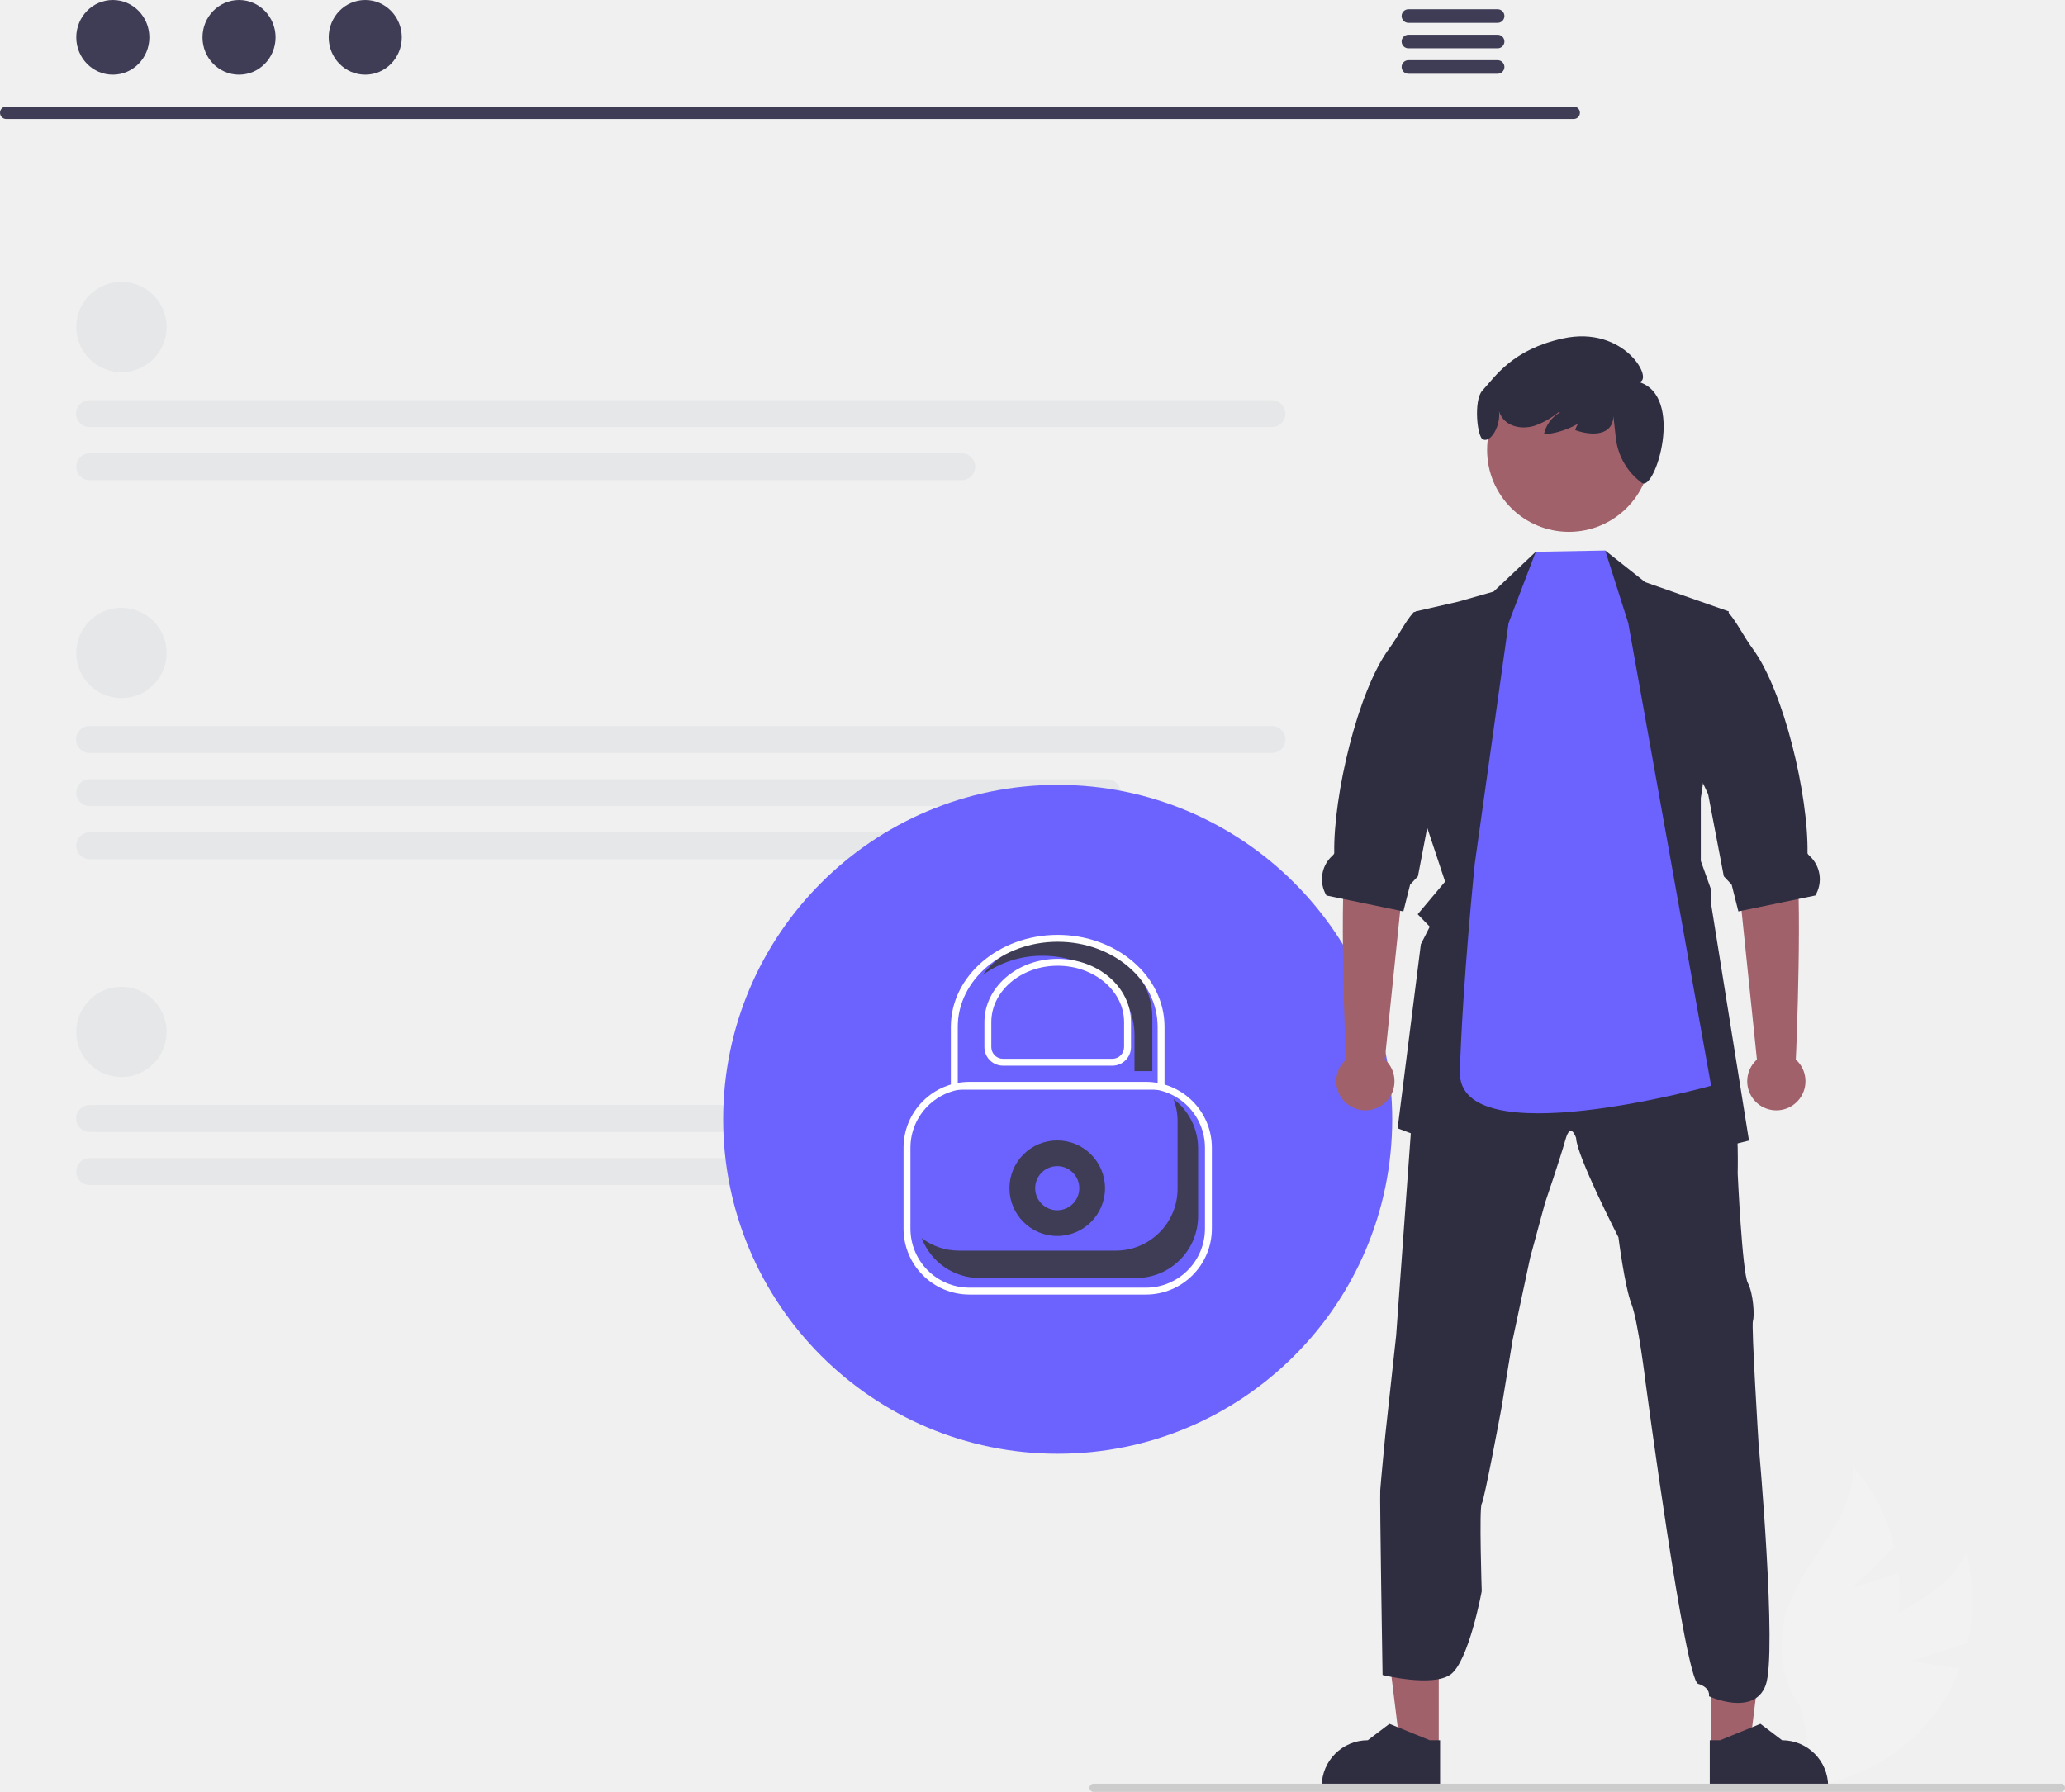
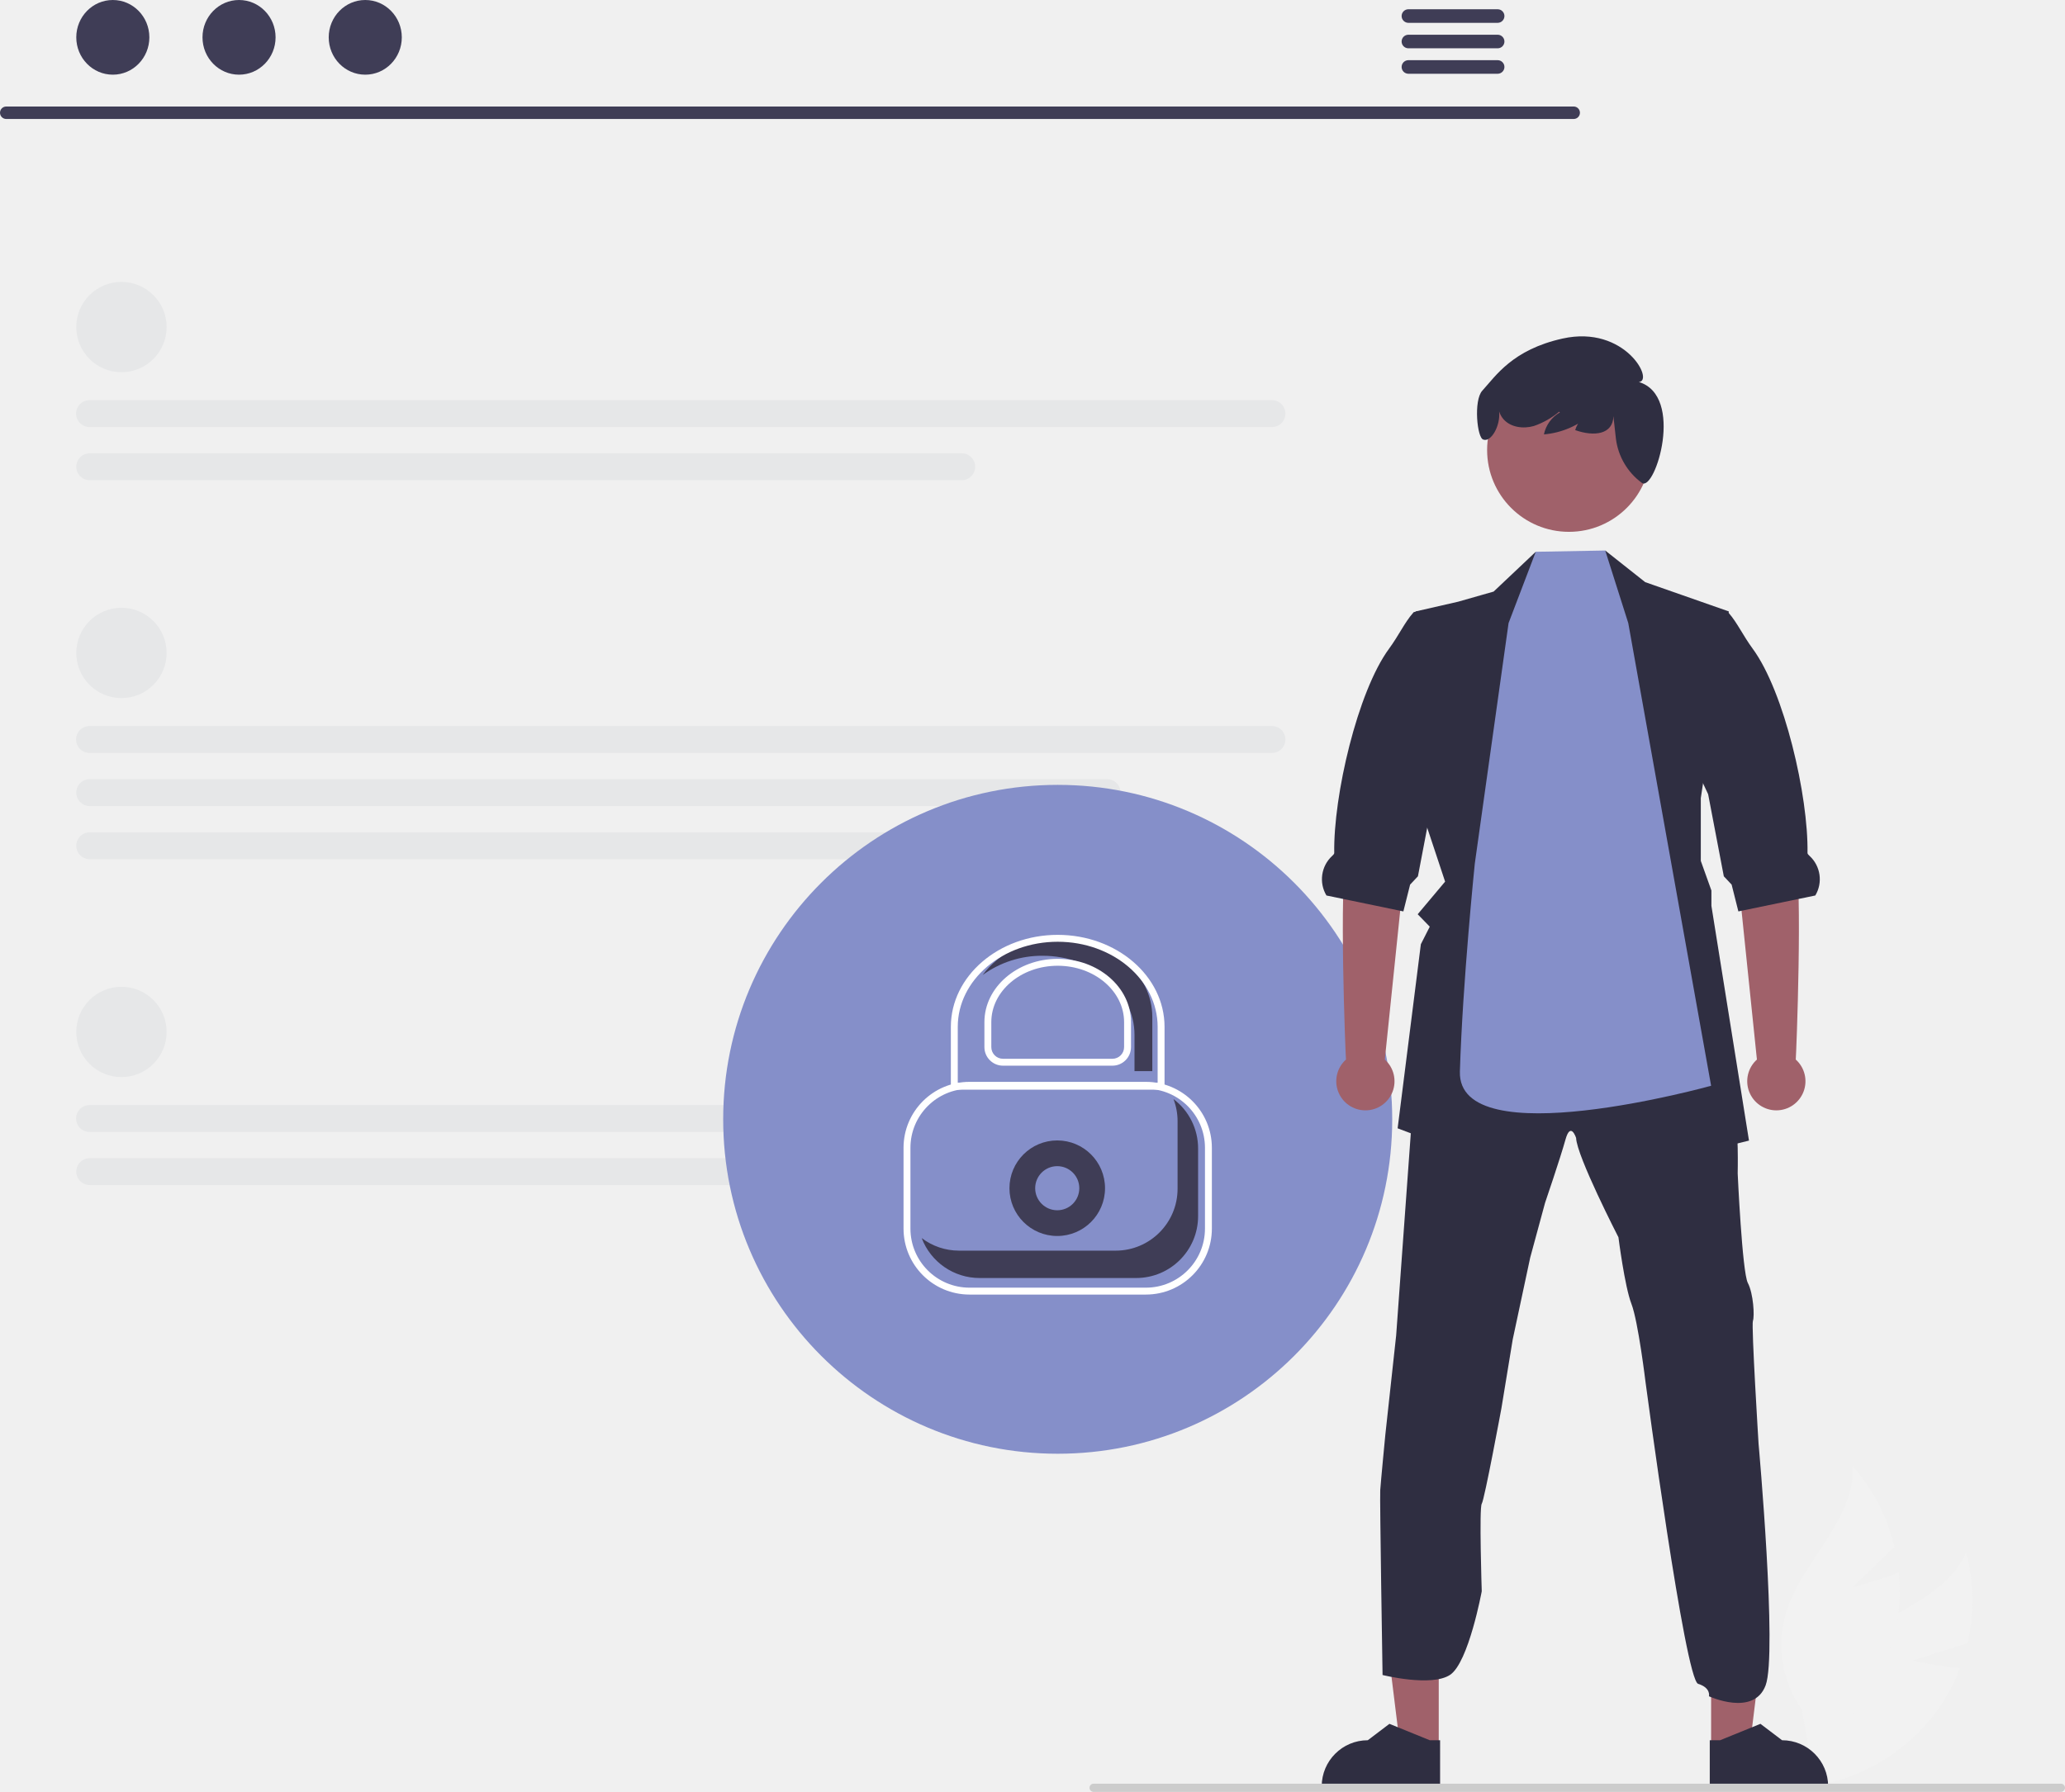
<svg xmlns="http://www.w3.org/2000/svg" data-name="Layer 1" width="598.383" height="519.366" viewBox="0 0 598.383 519.366">
  <path d="M854.374,671.404l16.119-5.113a54.561,54.561,0,0,0-.388-26.249c-6.476,14.399-25.475,17.926-36.3,29.419a32.819,32.819,0,0,0-8.395,27.179l-3.391,11.504a54.994,54.994,0,0,0,40.024-22.767,53.121,53.121,0,0,0,6.224-11.783C861.392,672.906,854.374,671.404,854.374,671.404Z" transform="translate(-300.3448 -190.0594)" fill="#f2f2f2" />
  <path d="M837.15,650.132l12.147-11.765A54.561,54.561,0,0,0,837.242,615.046c.625,15.775-14.806,27.406-19.369,42.52a32.819,32.819,0,0,0,4.607,28.071l2.095,11.809A54.994,54.994,0,0,0,850.245,659.218a53.121,53.121,0,0,0,.316-13.323C844.101,648.345,837.15,650.132,837.15,650.132Z" transform="translate(-300.3448 -190.0594)" fill="#f2f2f2" />
  <path d="M756.405,224.544H302.112a1.807,1.807,0,0,1,0-3.613H756.405a1.807,1.807,0,0,1,0,3.613Z" transform="translate(-300.3448 -190.0594)" fill="#3f3d56" />
  <ellipse cx="32.692" cy="10.823" rx="10.588" ry="10.823" fill="#3f3d56" />
  <ellipse cx="69.267" cy="10.823" rx="10.588" ry="10.823" fill="#3f3d56" />
  <ellipse cx="105.842" cy="10.823" rx="10.588" ry="10.823" fill="#3f3d56" />
  <path d="M734.384,192.742h-25.981a1.968,1.968,0,0,0,0,3.934h25.981a1.968,1.968,0,0,0,0-3.934Z" transform="translate(-300.3448 -190.0594)" fill="#3f3d56" />
  <path d="M734.384,200.126h-25.981a1.968,1.968,0,0,0,0,3.934h25.981a1.968,1.968,0,0,0,0-3.934Z" transform="translate(-300.3448 -190.0594)" fill="#3f3d56" />
  <path d="M734.384,207.501h-25.981a1.968,1.968,0,0,0,0,3.934h25.981a1.968,1.968,0,0,0,0-3.934Z" transform="translate(-300.3448 -190.0594)" fill="#3f3d56" />
  <circle cx="35.193" cy="94.795" r="13.089" fill="#e6e7e8" />
  <path d="M668.861,313.839H326.347a3.898,3.898,0,1,1,0-7.795h342.514a3.898,3.898,0,1,1,0,7.795Z" transform="translate(-300.3448 -190.0594)" fill="#e6e7e8" />
  <path d="M579.03,329.241H326.347a3.898,3.898,0,0,1,0-7.796H579.03a3.898,3.898,0,1,1,0,7.796Z" transform="translate(-300.3448 -190.0594)" fill="#e6e7e8" />
  <circle cx="35.193" cy="299.1" r="13.089" fill="#e6e7e8" />
  <path d="M668.861,518.144H326.347a3.898,3.898,0,1,1,0-7.795h342.514a4.359,4.359,0,0,1,4.114,4.198A3.849,3.849,0,0,1,668.861,518.144Z" transform="translate(-300.3448 -190.0594)" fill="#e6e7e8" />
  <path d="M579.03,533.546H326.347a3.898,3.898,0,0,1,0-7.796H579.03a3.898,3.898,0,1,1,0,7.796Z" transform="translate(-300.3448 -190.0594)" fill="#e6e7e8" />
  <circle cx="35.193" cy="189.247" r="13.089" fill="#e6e7e8" />
  <path d="M668.861,408.29H326.347a3.898,3.898,0,1,1,0-7.795h342.514a3.898,3.898,0,1,1,0,7.795Z" transform="translate(-300.3448 -190.0594)" fill="#e6e7e8" />
  <path d="M621.163,423.692H326.347a3.898,3.898,0,0,1,0-7.796H621.163a3.898,3.898,0,0,1,0,7.796Z" transform="translate(-300.3448 -190.0594)" fill="#e6e7e8" />
  <path d="M601.153,439.094H326.347a3.898,3.898,0,0,1,0-7.796H601.153a3.898,3.898,0,1,1,0,7.796Z" transform="translate(-300.3448 -190.0594)" fill="#e6e7e8" />
-   <circle cx="306.495" cy="324.421" r="96.934" fill="#6c63ff" />
+   <circle cx="306.495" cy="324.421" r="96.934" fill="#858FC9" />
  <circle cx="306.361" cy="344.393" r="13.848" fill="#3f3d56" />
-   <circle cx="306.361" cy="344.393" r="6.391" fill="#6c63ff" />
+   <circle cx="306.361" cy="344.393" r="6.391" fill="#858FC9" />
  <path d="M632.412,565.278h-51.144a19.123,19.123,0,0,1-19.102-19.101V522.728a19.123,19.123,0,0,1,19.102-19.102h51.144a19.123,19.123,0,0,1,19.101,19.102v23.449A19.122,19.122,0,0,1,632.412,565.278Zm-51.144-59.651a17.121,17.121,0,0,0-17.102,17.102v23.449A17.12,17.12,0,0,0,581.268,563.278h51.144a17.12,17.12,0,0,0,17.101-17.101V522.728a17.121,17.121,0,0,0-17.101-17.102Z" transform="translate(-300.3448 -190.0594)" fill="#fff" />
  <path d="M578.238,552.549h45.395a17.943,17.943,0,0,0,17.943-17.943V514.983a17.863,17.863,0,0,0-1.184-6.365,17.895,17.895,0,0,1,7.131,14.295v19.624a17.943,17.943,0,0,1-17.943,17.943H584.186a17.933,17.933,0,0,1-16.759-11.577A17.84,17.84,0,0,0,578.238,552.549Z" transform="translate(-300.3448 -190.0594)" fill="#3f3d56" />
  <polygon points="416.909 506.542 405.755 506.541 400.448 463.514 416.912 463.515 416.909 506.542" fill="#a0616a" />
  <path d="M717.647,708.238l-34.303-.001v-.434a13.352,13.352,0,0,1,13.352-13.351h.001l6.266-4.754,11.691,4.754,2.994 0Z" transform="translate(-300.3448 -190.0594)" fill="#2f2e41" />
  <polygon points="495.838 506.542 506.993 506.541 512.3 463.514 495.836 463.515 495.838 506.542" fill="#a0616a" />
  <path d="M795.79,708.238l34.303-.001v-.434a13.352,13.352,0,0,0-13.352-13.351h-.001l-6.266-4.754L798.784,694.452l-2.994 0Z" transform="translate(-300.3448 -190.0594)" fill="#2f2e41" />
  <path d="M700.302,621.955c.165-2.455,1.475-16.033,1.475-16.033l3.138-28.795,5.53-76.328.361-4.997,28.967-5.561,19.798-9.491,23.531,7.522,18.323,6.871s.031,2.941.173,6.495c.188,4.651.518,10.354,1.302,11.836,1.31,2.62.98,16.684.98,16.684s1.302,28.614,2.941,31.752,1.969,9.671,1.475,10.981,1.639,35.674,1.639,35.674,5.476,60.811,2.04,69.98-16.418,3.163-16.418,3.163.627-2.447-3.138-3.6-15.233-87.38-15.233-87.38-2.133-17.68-4.094-22.747-3.765-19.304-3.765-19.304-12.111-23.563-12.268-28.802c0,0-1.584-4.902-3.083.494s-5.914,18.323-5.914,18.323l-4.306,15.876L738.69,578.289l-3.279,19.97s-4.91,26.504-5.695,27.649,0,25.359,0,25.359-3.796,20.621-9.162,24.222-19.58.057-19.58.057S700.137,624.411,700.302,621.955Z" transform="translate(-300.3448 -190.0594)" fill="#2f2e41" />
  <polygon points="412.315 236.13 418.755 255.528 410.809 264.987 414.308 268.588 411.727 273.678 404.997 327.032 441.894 341.025 454.319 325.447 464.116 341.025 506.81 330.593 495.922 262.556 495.922 258.108 492.848 249.519 492.848 231.337 500.966 177.215 476.736 168.728 465.151 159.559 461.402 172.454 445.44 169.615 445.024 159.927 432.811 171.466 422.527 174.399 410.213 177.215 408.644 181.137 411.781 180.353 411.272 231.377 412.315 236.13" fill="#2f2e41" />
  <path d="M701.631,497.164l6.197-59.982,1.636-24.687L692.119,409.359s.687,17.652-1.585,27.611c-2.242,9.828-.297,58.877-.159,60.188a8.439,8.439,0,1,0,11.256.005Z" transform="translate(-300.3448 -190.0594)" fill="#a0616a" />
  <path d="M684.713,449.611l4.824.996,16.55,3.428.918.188,1.953-7.765,2.267-2.416,4.314-22.606.227-1.177,6.518-13.931,4.51-41.87-16.77,3.012c-.086.086-.165.18-.243.275-2.408,2.73-4.126,6.526-6.934,10.346-9.138,12.432-16.15,42.639-15.875,59.189.008.267-.267.557-.596.855A9.18,9.18,0,0,0,684.713,449.611Z" transform="translate(-300.3448 -190.0594)" fill="#2f2e41" />
  <path d="M809.453,497.164l-6.197-59.982-1.636-24.687,17.345-3.136s-.687,17.652,1.585,27.611c2.242,9.828.297,58.877.159,60.188a8.439,8.439,0,1,1-11.256.005Z" transform="translate(-300.3448 -190.0594)" fill="#a0616a" />
  <path d="M826.372,449.611l-4.824.996-16.55,3.428-.918.188-1.953-7.765-2.267-2.416L795.545,421.436l-.227-1.177-6.518-13.931,1.49-41.87,10.77,3.012c.086.086.165.18.243.275,2.408,2.73,4.126,6.526,6.934,10.346,9.138,12.432,16.15,42.639,15.875,59.189-.008.267.267.557.596.855A9.18,9.18,0,0,1,826.372,449.611Z" transform="translate(-300.3448 -190.0594)" fill="#2f2e41" />
-   <path d="M737.489,370.654l7.88-20.667,20.127-.369,6.679,21.036,24.006,134.104s-73.544,20.481-72.798-4.138c.784-25.885,4.323-60.268,4.323-60.268Z" transform="translate(-300.3448 -190.0594)" fill="#6c63ff" />
+   <path d="M737.489,370.654l7.88-20.667,20.127-.369,6.679,21.036,24.006,134.104s-73.544,20.481-72.798-4.138c.784-25.885,4.323-60.268,4.323-60.268Z" transform="translate(-300.3448 -190.0594)" fill="#858FC9" />
  <circle cx="454.637" cy="130.437" r="23.71" fill="#a0616a" />
  <path d="M729.874,303.296c3.86-4.201,8.688-11.892,23.312-15.121,18.07-3.991,26.609,12.334,22.052,12.601,13.325,4.035,4.765,31.611.945,29.298A1.125,1.125,0,0,1,776.089,330,18.77,18.77,0,0,1,768.592,317.193l-.725-6.525c-.104,5.309-5.53,6.012-11.074,4.056a6.955,6.955,0,0,1,4.914-4.838,23.786,23.786,0,0,1-13.971,6.079,9.511,9.511,0,0,1,4.625-6.364l-.219-.215a22.85,22.85,0,0,1-7.33,4.15c-3.056.876-6.718.402-8.812-1.99a6.5,6.5,0,0,1-1.252-2.254c.453,4.205-2.368,9.004-4.558,8.18C728.367,317.118,727.304,306.093,729.874,303.296Z" transform="translate(-300.3448 -190.0594)" fill="#2f2e41" />
  <path d="M898.727,708.235a1.186,1.186,0,0,1-1.19,1.19h-280.29a1.19,1.19,0,0,1,0-2.38h280.29A1.187,1.187,0,0,1,898.727,708.235Z" transform="translate(-300.3448 -190.0594)" fill="#ccc" />
  <path d="M607.627,461.922c-9.481,0-17.815,4.292-22.533,10.735a29.121,29.121,0,0,1,17.373-5.574c14.682,0,26.626,10.284,26.626,22.925v10.508h5.16v-15.668C634.253,472.206,622.308,461.922,607.627,461.922Z" transform="translate(-300.3448 -190.0594)" fill="#3f3d56" />
  <path d="M637.798,505.893h-61.918V487.675c0-14.698,13.888-26.656,30.959-26.656s30.959,11.958,30.959,26.656Zm-59.918-2h57.918V487.675c0-13.596-12.991-24.656-28.959-24.656s-28.959,11.061-28.959,24.656Z" transform="translate(-300.3448 -190.0594)" fill="#fff" />
  <path d="M622.697,498.938H590.982a5.388,5.388,0,0,1-5.381-5.382v-7.25c0-10.108,9.528-18.332,21.239-18.332s21.239,8.224,21.239,18.332v7.25A5.388,5.388,0,0,1,622.697,498.938Zm-15.857-28.964c-10.608,0-19.239,7.326-19.239,16.332v7.25a3.385,3.385,0,0,0,3.381,3.382h31.715a3.385,3.385,0,0,0,3.381-3.382v-7.25C626.078,477.3,617.448,469.974,606.839,469.974Z" transform="translate(-300.3448 -190.0594)" fill="#fff" />
</svg>
